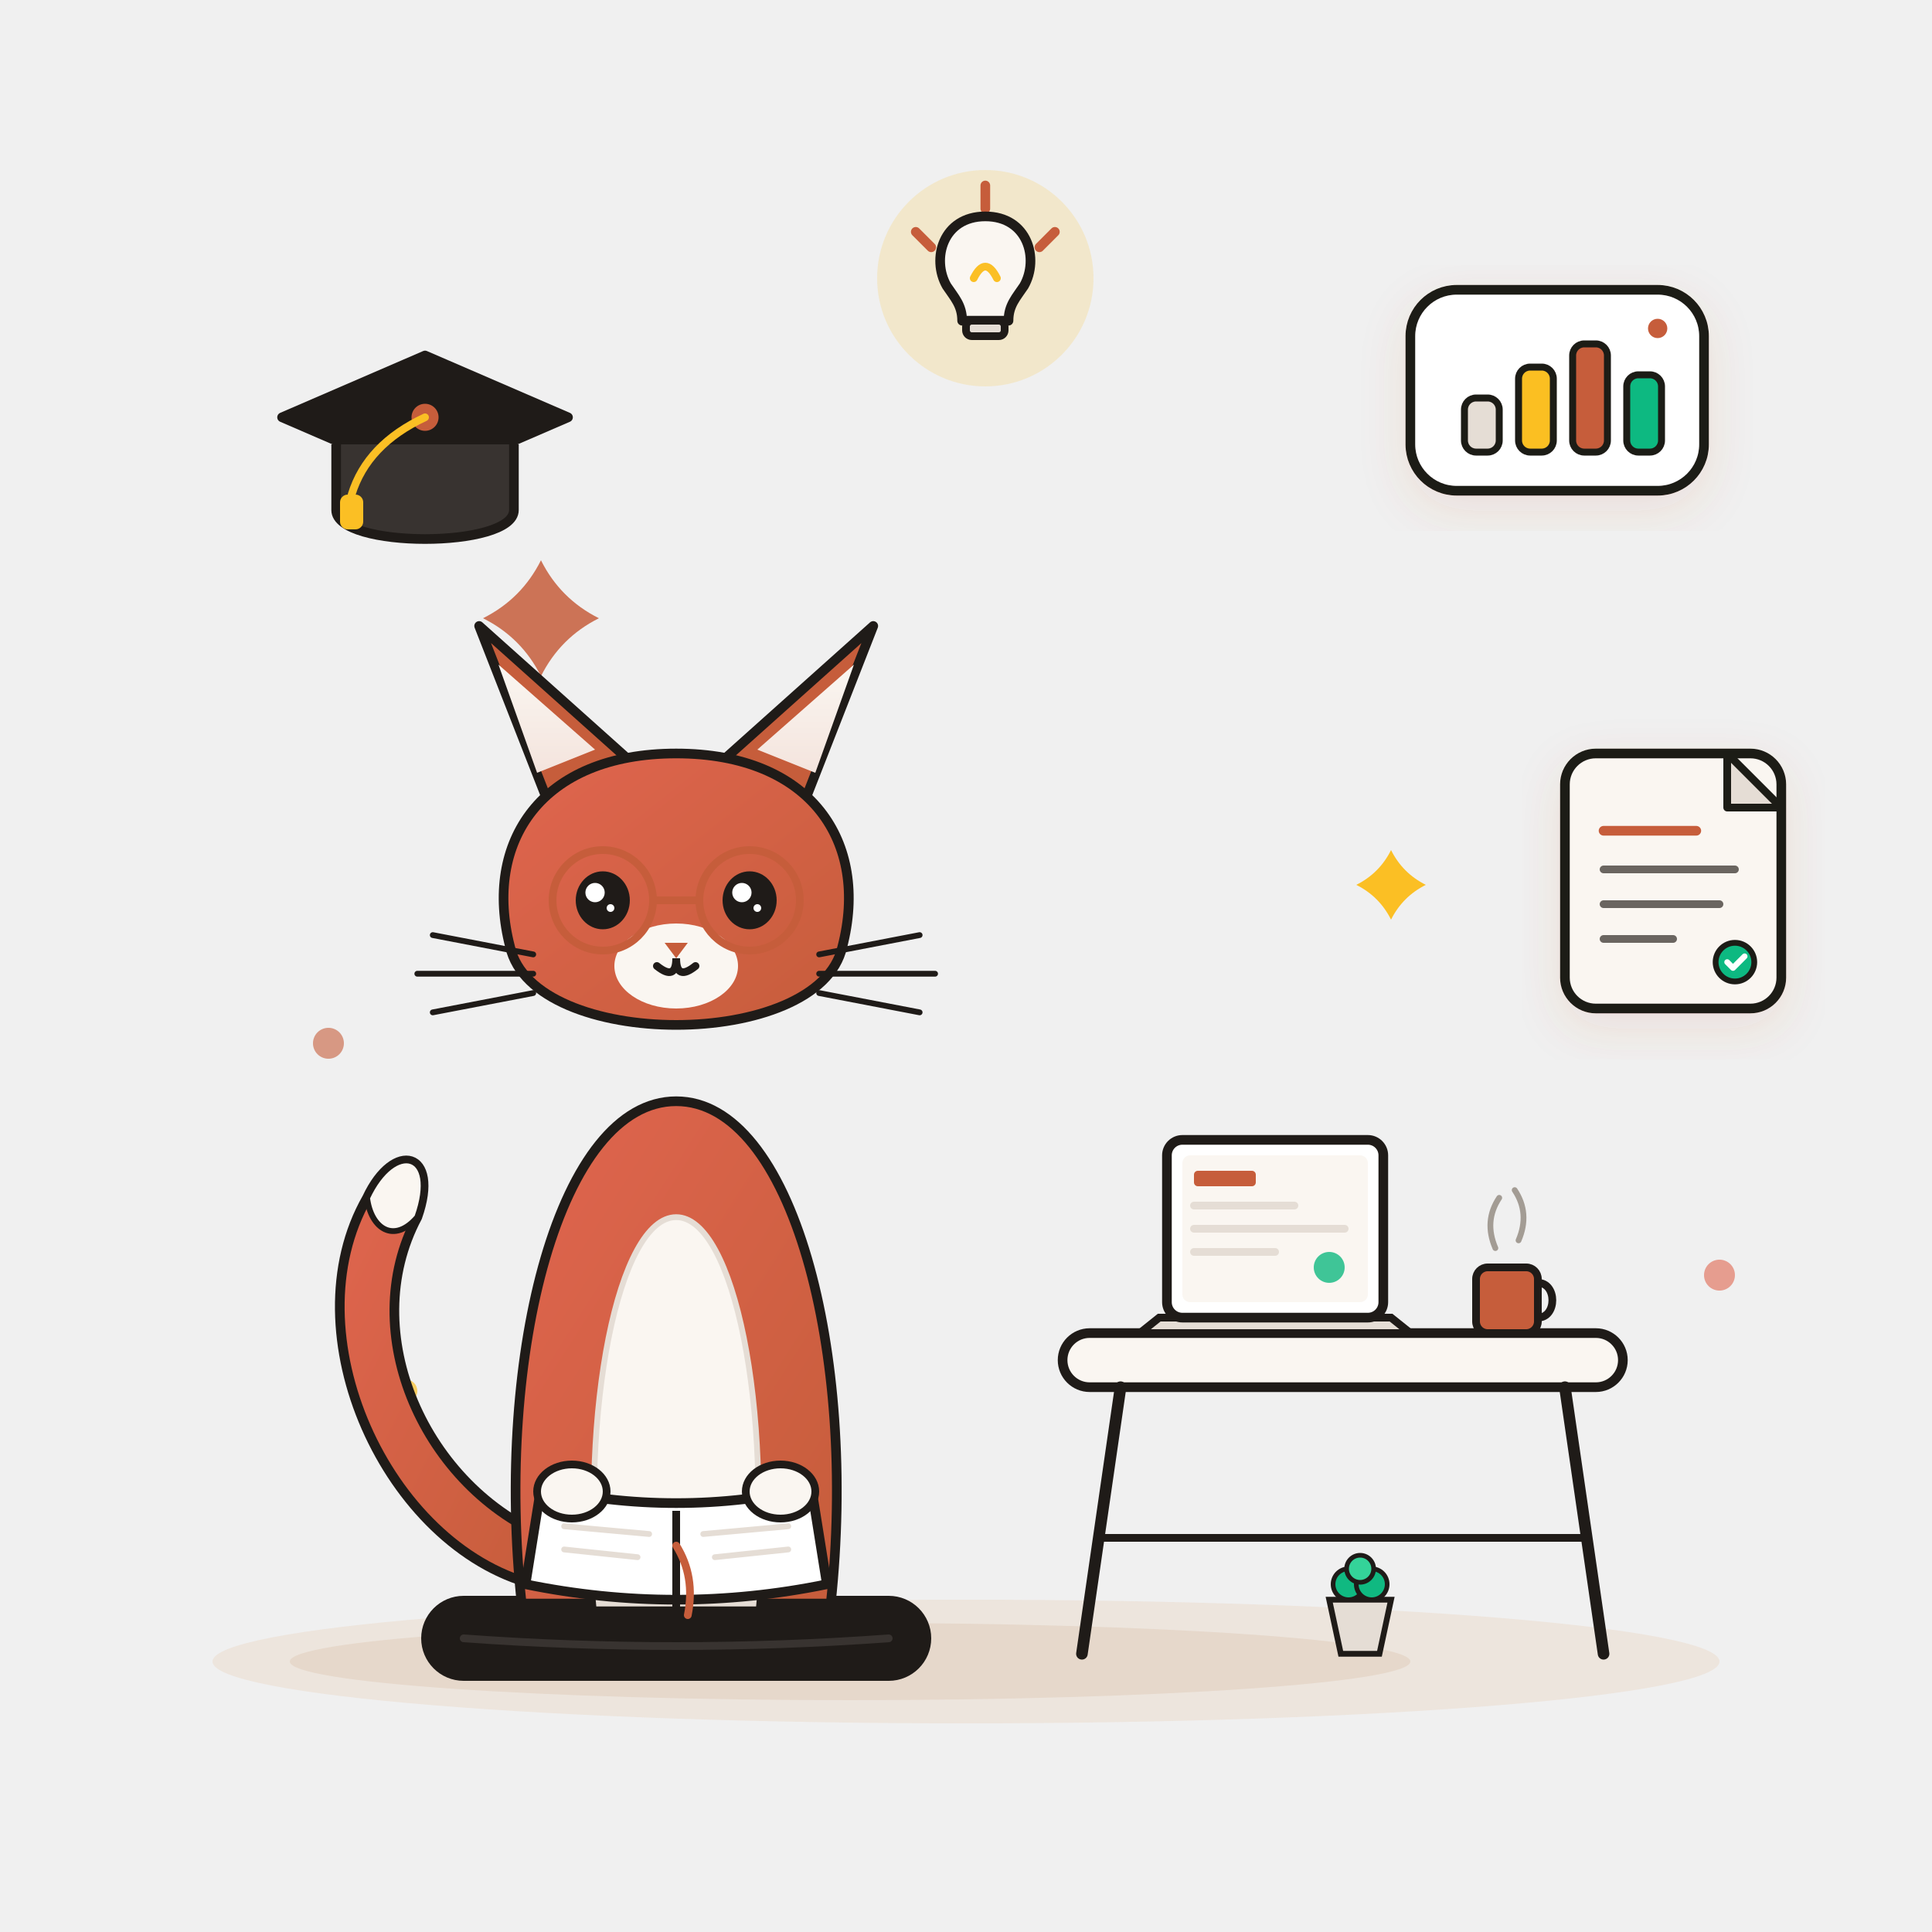
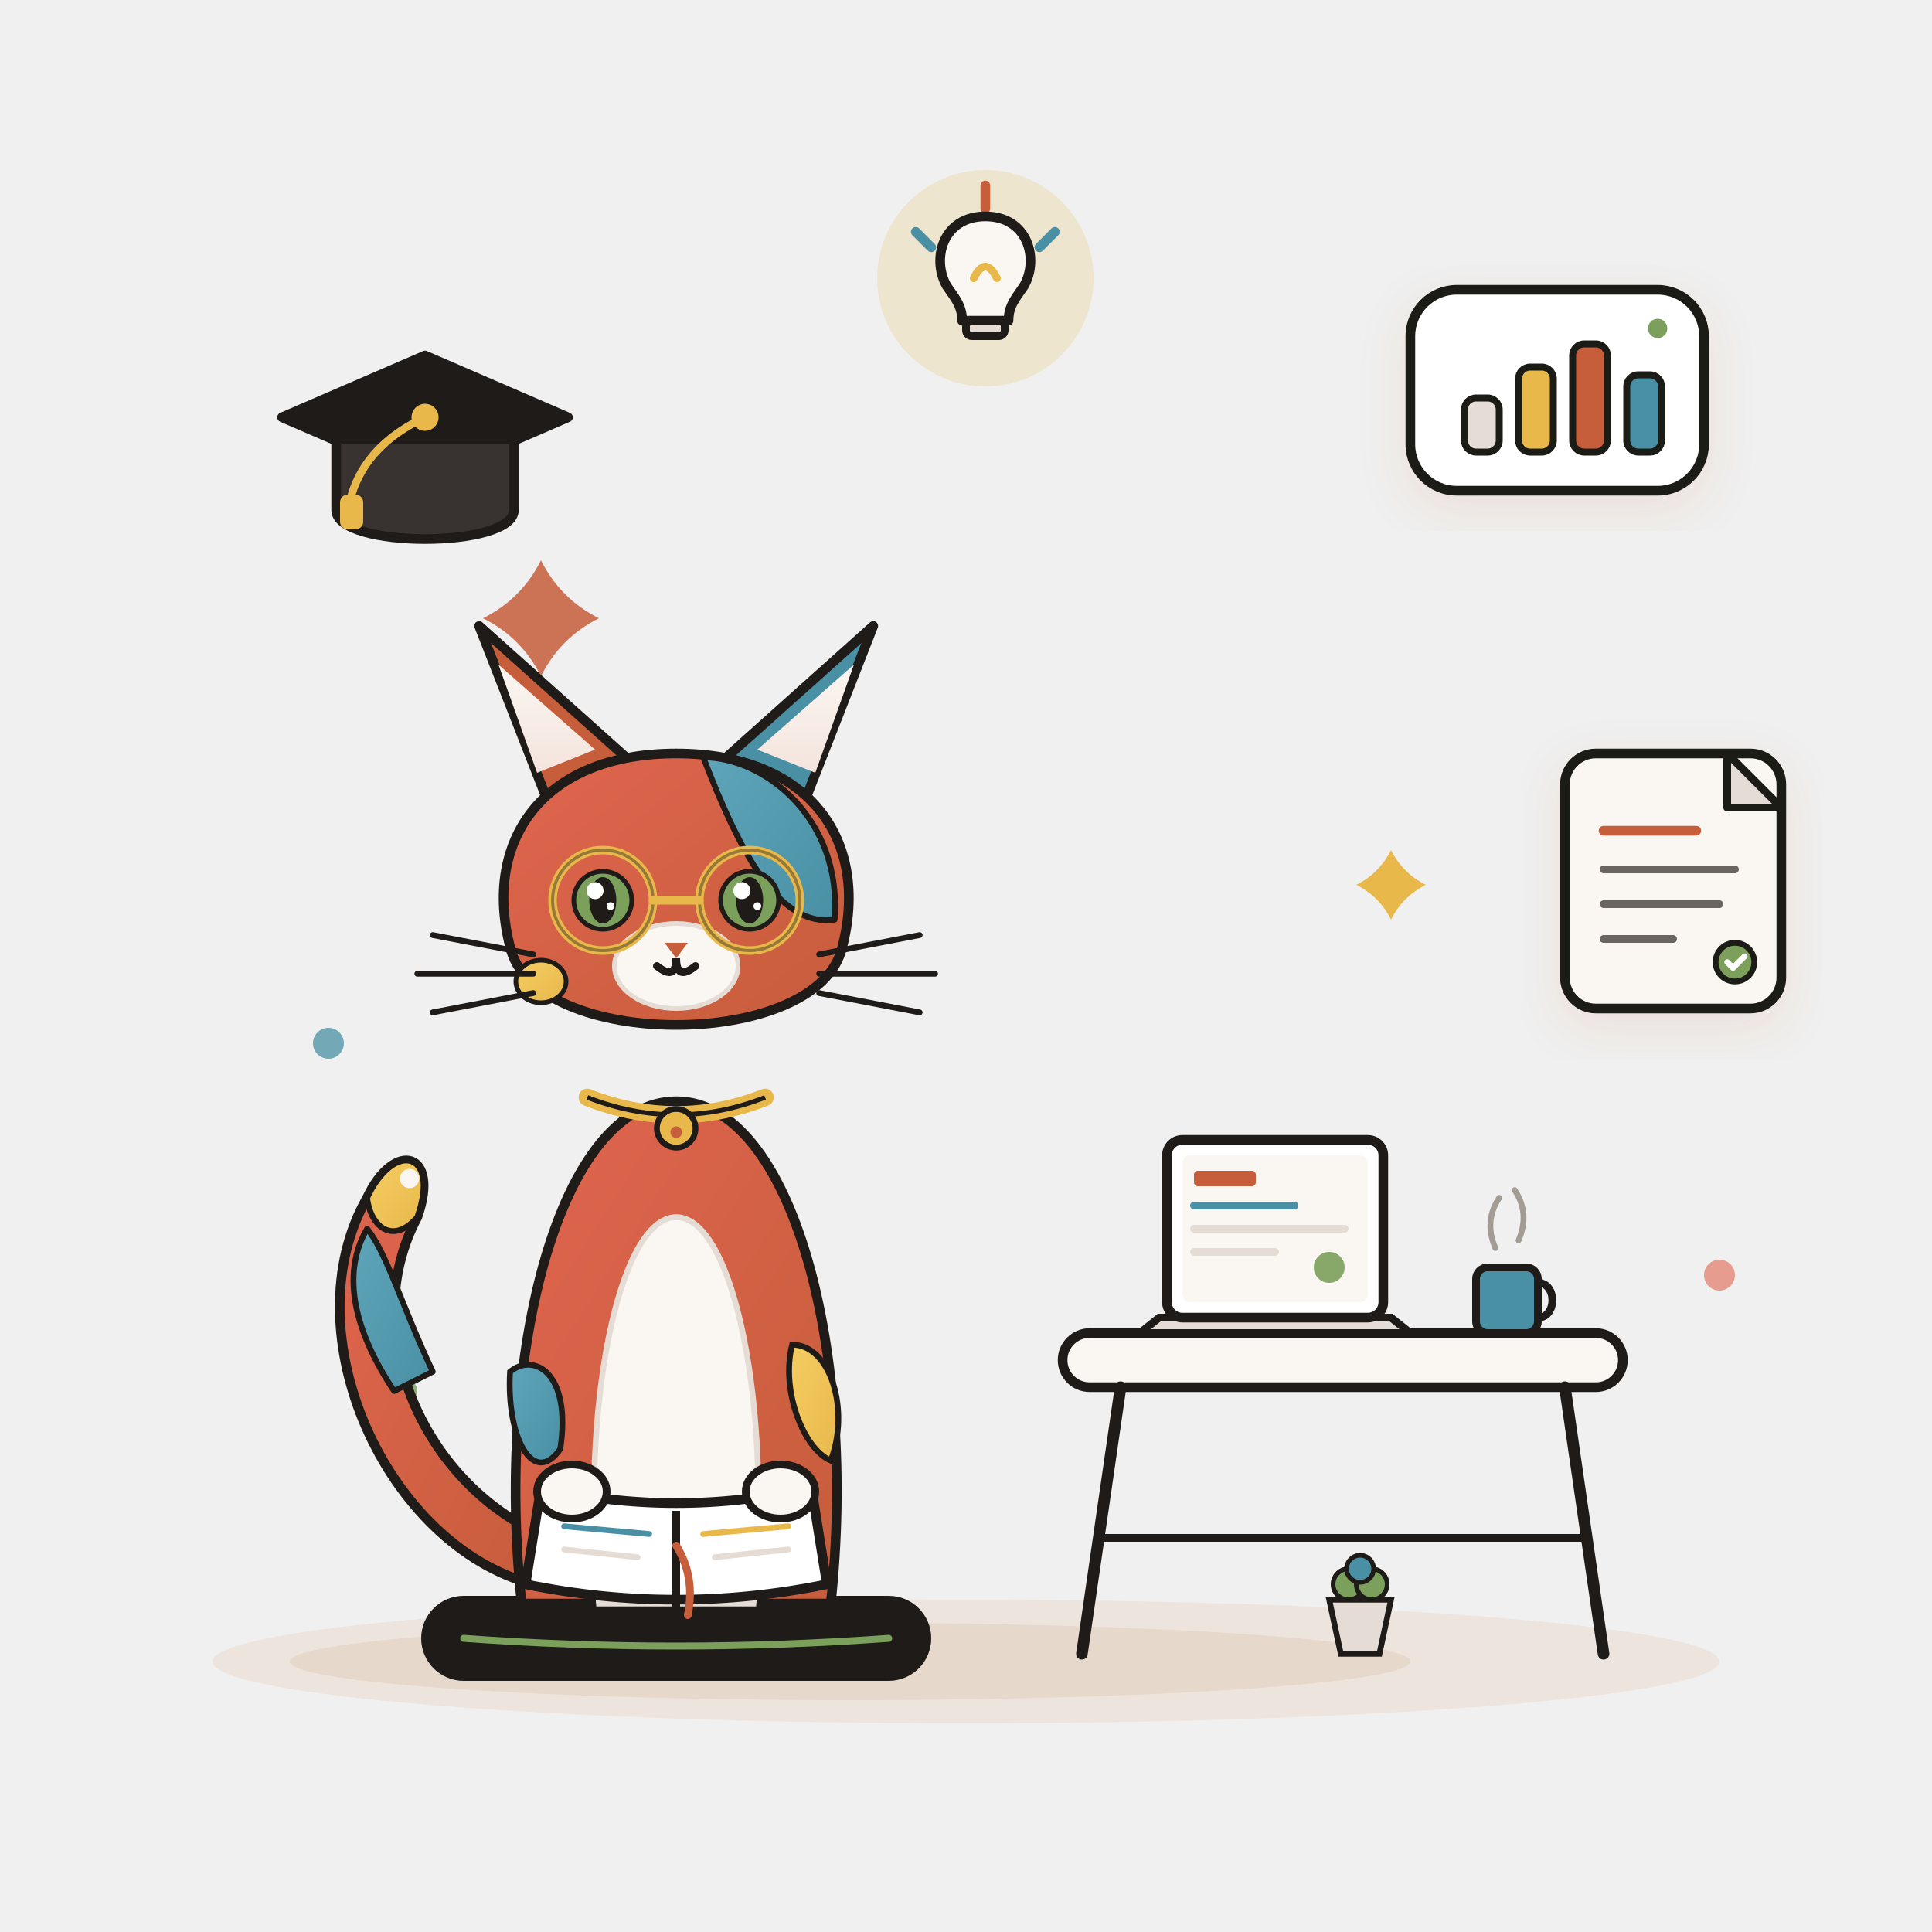
- <svg xmlns="http://www.w3.org/2000/svg" viewBox="0 0 500 500" width="500" height="500" fill="none" role="img" aria-label="Ilustrasi Kucing Cerdas Belajar dengan Buku dan Laptop">
+ <svg xmlns="http://www.w3.org/2000/svg" viewBox="0 0 500 500" width="500" height="500" fill="none" role="img" aria-label="Ilustrasi Kucing Calico Cerdas Belajar dengan Buku dan Laptop">
  <defs>
    <style>
      @keyframes cat-blink { 0%, 88%, 100% { transform: scaleY(1); } 92%, 96% { transform: scaleY(0.08); } }
      @keyframes cat-tail-sway { 0%, 100% { transform: rotate(0deg); } 25% { transform: rotate(-9deg); } 75% { transform: rotate(11deg); } }
      @keyframes cat-breathe { 0%, 100% { transform: translateY(0px) scale(1); } 50% { transform: translateY(-2.5px) scale(1.008); } }
      @keyframes cat-head-look { 0%, 75%, 100% { transform: rotate(0deg) translateX(0px); } 80%, 92% { transform: rotate(-4deg) translateX(-3px); } }
      @keyframes cat-ear-twitch { 0%, 88%, 100% { transform: rotate(0deg); } 90% { transform: rotate(-5deg); } 93% { transform: rotate(3deg); } 95% { transform: rotate(0deg); } }
      @keyframes cat-float-1 { 0%, 100% { transform: translateY(0px) rotate(-8deg); } 50% { transform: translateY(-8px) rotate(-6deg); } }
      @keyframes cat-float-2 { 0%, 100% { transform: translateY(0px); } 50% { transform: translateY(-9px); } }
      @keyframes cat-float-3 { 0%, 100% { transform: translateY(0px) rotate(6deg); } 50% { transform: translateY(-7px) rotate(8deg); } }
      @keyframes cat-float-4 { 0%, 100% { transform: translateY(0px) rotate(-10deg); } 50% { transform: translateY(-8px) rotate(-8deg); } }
      @keyframes cat-steam { 0% { opacity: 0; transform: translateY(0px) scale(0.9); } 30% { opacity: 0.8; } 80% { opacity: 0.4; } 100% { opacity: 0; transform: translateY(-10px) scale(1.1); } }
      
      .cat-blink { animation: cat-blink 3.8s ease-in-out infinite; transform-origin: 175px 235px; }
      .cat-tail { animation: cat-tail-sway 2.6s ease-in-out infinite; transform-origin: 140px 410px; }
      .cat-breathe { animation: cat-breathe 3.5s ease-in-out infinite; transform-origin: 175px 420px; }
      .cat-head { animation: cat-head-look 9.5s ease-in-out infinite; transform-origin: 175px 265px; }
      .cat-ear { animation: cat-ear-twitch 6.5s ease-in-out infinite; transform-origin: 135px 200px; }
      .cat-float-1 { animation: cat-float-1 3.2s ease-in-out infinite; }
      .cat-float-2 { animation: cat-float-2 3.8s ease-in-out 0.4s infinite; }
      .cat-float-3 { animation: cat-float-3 4.2s ease-in-out 0.9s infinite; }
      .cat-float-4 { animation: cat-float-4 3.4s ease-in-out 1.4s infinite; }
      .cat-steam { animation: cat-steam 2.2s ease-out infinite; }
      @media (prefers-reduced-motion: reduce) {
        .cat-blink, .cat-tail, .cat-breathe, .cat-head, .cat-ear, .cat-float-1, .cat-float-2, .cat-float-3, .cat-float-4, .cat-steam { animation: none !important; }
      }
    </style>
    <linearGradient id="cat-terracotta-grad" x1="0%" y1="0%" x2="100%" y2="100%">
      <stop offset="0%" stop-color="#E0654F" />
      <stop offset="100%" stop-color="#C65D3B" />
    </linearGradient>
+     <linearGradient id="cat-teal-grad" x1="0%" y1="0%" x2="100%" y2="100%">
+       <stop offset="0%" stop-color="#5FA5B9" />
+       <stop offset="100%" stop-color="#4A90A4" />
+     </linearGradient>
+     <linearGradient id="cat-mustard-grad" x1="0%" y1="0%" x2="100%" y2="100%">
+       <stop offset="0%" stop-color="#F5CD63" />
+       <stop offset="100%" stop-color="#E8B84B" />
+     </linearGradient>
    <linearGradient id="cat-ear-grad" x1="0%" y1="0%" x2="0%" y2="100%">
      <stop offset="0%" stop-color="#FAF6F1" />
      <stop offset="100%" stop-color="#F4E4DD" />
    </linearGradient>
    <filter id="cat-soft-glow" x="-20%" y="-20%" width="140%" height="140%">
      <feDropShadow dx="0" dy="4" stdDeviation="6" flood-color="#C65D3B" flood-opacity="0.12" />
    </filter>
  </defs>
  <ellipse cx="250" cy="430" rx="195" ry="16" fill="#EBDDD0" opacity="0.6" />
  <ellipse cx="220" cy="430" rx="145" ry="10" fill="#DFCBB9" opacity="0.5" />
  <g class="cat-float-1" transform="translate(65, 80)">
    <path d="M45 12 L82 28 L45 44 L8 28 Z" fill="#1F1B18" stroke="#1F1B18" stroke-width="2.5" stroke-linejoin="round" />
    <path d="M22 35 L22 52 C22 62, 68 62, 68 52 L68 35" fill="#383330" stroke="#1F1B18" stroke-width="2.5" stroke-linejoin="round" />
-     <circle cx="45" cy="28" r="3.5" fill="#C65D3B" />
-     <path d="M45 28 Q30 35 26 48" fill="none" stroke="#FBBF24" stroke-width="2" stroke-linecap="round" />
-     <rect x="23" y="48" width="6" height="9" rx="2" fill="#FBBF24" />
+     <circle cx="45" cy="28" r="3.5" fill="#E8B84B" />
+     <path d="M45 28 Q30 35 26 48" fill="none" stroke="#E8B84B" stroke-width="2" stroke-linecap="round" />
+     <rect x="23" y="48" width="6" height="9" rx="2" fill="#E8B84B" />
  </g>
  <g class="cat-float-2" transform="translate(235, 50)">
-     <circle cx="20" cy="22" r="28" fill="#FBBF24" opacity="0.18" />
+     <circle cx="20" cy="22" r="28" fill="#E8B84B" opacity="0.2" />
    <line x1="20" y1="-2" x2="20" y2="4" stroke="#C65D3B" stroke-width="2.5" stroke-linecap="round" />
-     <line x1="2" y1="10" x2="6" y2="14" stroke="#C65D3B" stroke-width="2.5" stroke-linecap="round" />
-     <line x1="38" y1="10" x2="34" y2="14" stroke="#C65D3B" stroke-width="2.5" stroke-linecap="round" />
+     <line x1="2" y1="10" x2="6" y2="14" stroke="#4A90A4" stroke-width="2.5" stroke-linecap="round" />
+     <line x1="38" y1="10" x2="34" y2="14" stroke="#4A90A4" stroke-width="2.5" stroke-linecap="round" />
    <path d="M10 24 C6 17, 9 6, 20 6 C31 6, 34 17, 30 24 C28 27, 26 29, 26 33 L14 33 C14 29, 12 27, 10 24 Z" fill="#FAF6F1" stroke="#1F1B18" stroke-width="2.5" stroke-linejoin="round" />
-     <path d="M17 22 Q20 16 23 22" fill="none" stroke="#FBBF24" stroke-width="2" stroke-linecap="round" />
+     <path d="M17 22 Q20 16 23 22" fill="none" stroke="#E8B84B" stroke-width="2" stroke-linecap="round" />
    <rect x="15" y="33" width="10" height="4" rx="1.5" fill="#E5DDD5" stroke="#1F1B18" stroke-width="2" />
    <path d="M17 37 L23 37" stroke="#1F1B18" stroke-width="2" stroke-linecap="round" />
  </g>
  <g class="cat-float-3" transform="translate(365, 75)" filter="url(#cat-soft-glow)">
    <rect x="0" y="0" width="76" height="52" rx="12" fill="#FFFFFF" stroke="#1F1B18" stroke-width="2.5" />
    <rect x="14" y="28" width="9" height="14" rx="3" fill="#E5DDD5" stroke="#1F1B18" stroke-width="1.8" />
-     <rect x="28" y="20" width="9" height="22" rx="3" fill="#FBBF24" stroke="#1F1B18" stroke-width="1.8" />
+     <rect x="28" y="20" width="9" height="22" rx="3" fill="#E8B84B" stroke="#1F1B18" stroke-width="1.8" />
    <rect x="42" y="14" width="9" height="28" rx="3" fill="#C65D3B" stroke="#1F1B18" stroke-width="1.8" />
-     <rect x="56" y="22" width="9" height="20" rx="3" fill="#10B981" stroke="#1F1B18" stroke-width="1.8" />
-     <circle cx="64" cy="10" r="2.5" fill="#C65D3B" />
+     <rect x="56" y="22" width="9" height="20" rx="3" fill="#4A90A4" stroke="#1F1B18" stroke-width="1.8" />
+     <circle cx="64" cy="10" r="2.5" fill="#7BA05B" />
  </g>
  <g class="cat-float-4" transform="translate(405, 195)" filter="url(#cat-soft-glow)">
    <rect x="0" y="0" width="56" height="66" rx="8" fill="#FAF6F1" stroke="#1F1B18" stroke-width="2.5" />
    <path d="M42 0 L56 14 L42 14 Z" fill="#E5DDD5" stroke="#1F1B18" stroke-width="2" stroke-linejoin="round" />
    <line x1="10" y1="20" x2="34" y2="20" stroke="#C65D3B" stroke-width="2.5" stroke-linecap="round" />
    <line x1="10" y1="30" x2="44" y2="30" stroke="#6B6560" stroke-width="2" stroke-linecap="round" />
    <line x1="10" y1="39" x2="40" y2="39" stroke="#6B6560" stroke-width="2" stroke-linecap="round" />
    <line x1="10" y1="48" x2="28" y2="48" stroke="#6B6560" stroke-width="2" stroke-linecap="round" />
-     <circle cx="44" cy="54" r="5" fill="#10B981" stroke="#1F1B18" stroke-width="1.5" />
+     <circle cx="44" cy="54" r="5" fill="#7BA05B" stroke="#1F1B18" stroke-width="1.5" />
    <path d="M42 54 L43.5 55.5 L46.5 52.5" fill="none" stroke="#FFFFFF" stroke-width="1.5" stroke-linecap="round" stroke-linejoin="round" />
  </g>
  <path d="M140 145 Q145 155 155 160 Q145 165 140 175 Q135 165 125 160 Q135 155 140 145 Z" fill="#C65D3B" opacity="0.85" />
-   <path d="M360 220 Q363 226 369 229 Q363 232 360 238 Q357 232 351 229 Q357 226 360 220 Z" fill="#FBBF24" />
-   <circle cx="85" cy="270" r="4" fill="#C65D3B" opacity="0.6" />
-   <circle cx="105" cy="360" r="3" fill="#FBBF24" opacity="0.7" />
+   <path d="M360 220 Q363 226 369 229 Q363 232 360 238 Q357 232 351 229 Q357 226 360 220 Z" fill="#E8B84B" />
+   <circle cx="85" cy="270" r="4" fill="#4A90A4" opacity="0.75" />
+   <circle cx="105" cy="360" r="3" fill="#7BA05B" opacity="0.8" />
  <circle cx="445" cy="330" r="4" fill="#E0654F" opacity="0.6" />
  <g id="cat-study-table">
    <rect x="275" y="345" width="145" height="14" rx="7" fill="#FAF6F1" stroke="#1F1B18" stroke-width="2.5" />
    <path d="M290 359 L280 428" stroke="#1F1B18" stroke-width="3" stroke-linecap="round" />
    <path d="M405 359 L415 428" stroke="#1F1B18" stroke-width="3" stroke-linecap="round" />
    <line x1="285" y1="398" x2="410" y2="398" stroke="#1F1B18" stroke-width="2" stroke-linecap="round" />
    <path d="M344 414 L347 428 L357 428 L360 414 Z" fill="#E5DDD5" stroke="#1F1B18" stroke-width="1.5" />
-     <circle cx="349" cy="410" r="4" fill="#10B981" stroke="#1F1B18" stroke-width="1.2" />
-     <circle cx="355" cy="410" r="4" fill="#10B981" stroke="#1F1B18" stroke-width="1.2" />
-     <circle cx="352" cy="406" r="3.5" fill="#34D399" stroke="#1F1B18" stroke-width="1.2" />
+     <circle cx="349" cy="410" r="4" fill="#7BA05B" stroke="#1F1B18" stroke-width="1.2" />
+     <circle cx="355" cy="410" r="4" fill="#7BA05B" stroke="#1F1B18" stroke-width="1.2" />
+     <circle cx="352" cy="406" r="3.5" fill="#4A90A4" stroke="#1F1B18" stroke-width="1.2" />
    <path d="M295 345 L365 345 L360 341 L300 341 Z" fill="#E5DDD5" stroke="#1F1B18" stroke-width="2" />
    <rect x="302" y="295" width="56" height="46" rx="4" fill="#FFFFFF" stroke="#1F1B18" stroke-width="2.5" />
    <rect x="306" y="299" width="48" height="38" rx="2" fill="#FAF6F1" />
    <rect x="309" y="303" width="16" height="4" rx="1" fill="#C65D3B" />
-     <line x1="309" y1="312" x2="335" y2="312" stroke="#E5DDD5" stroke-width="2" stroke-linecap="round" />
+     <line x1="309" y1="312" x2="335" y2="312" stroke="#4A90A4" stroke-width="2" stroke-linecap="round" />
    <line x1="309" y1="318" x2="348" y2="318" stroke="#E5DDD5" stroke-width="2" stroke-linecap="round" />
    <line x1="309" y1="324" x2="330" y2="324" stroke="#E5DDD5" stroke-width="2" stroke-linecap="round" />
-     <circle cx="344" cy="328" r="4" fill="#10B981" opacity="0.8" />
-     <rect x="382" y="328" width="16" height="17" rx="3" fill="#C65D3B" stroke="#1F1B18" stroke-width="2" />
+     <circle cx="344" cy="328" r="4" fill="#7BA05B" opacity="0.9" />
+     <rect x="382" y="328" width="16" height="17" rx="3" fill="#4A90A4" stroke="#1F1B18" stroke-width="2" />
    <path d="M398 332 C403 332, 403 341, 398 341" fill="none" stroke="#1F1B18" stroke-width="2" />
    <g class="cat-steam">
      <path d="M387 323 Q384 316 388 310" fill="none" stroke="#A39C94" stroke-width="1.5" stroke-linecap="round" />
      <path d="M393 321 Q396 314 392 308" fill="none" stroke="#A39C94" stroke-width="1.5" stroke-linecap="round" />
    </g>
  </g>
  <rect x="110" y="414" width="130" height="20" rx="10" fill="#1F1B18" stroke="#1F1B18" stroke-width="2" />
-   <path d="M120 424 Q175 428 230 424" stroke="#383330" stroke-width="2" fill="none" stroke-linecap="round" />
+   <path d="M120 424 Q175 428 230 424" stroke="#7BA05B" stroke-width="1.8" fill="none" stroke-linecap="round" />
  <g class="cat-tail">
    <path d="M138 410 C100 400, 75 345, 95 310 C102 295, 114 298, 108 315 C92 345, 110 385, 142 398 Z" fill="url(#cat-terracotta-grad)" stroke="#1F1B18" stroke-width="2.5" stroke-linejoin="round" />
-     <path d="M95 310 C102 295, 114 298, 108 315 C102 322, 96 318, 95 310 Z" fill="#FAF6F1" stroke="#1F1B18" stroke-width="1.5" stroke-linejoin="round" />
+     <path d="M102 360 C92 345, 88 330, 95 318 C100 324, 104 338, 112 355 Z" fill="url(#cat-teal-grad)" stroke="#1F1B18" stroke-width="1.5" stroke-linejoin="round" />
+     <path d="M95 310 C102 295, 114 298, 108 315 C102 322, 96 318, 95 310 Z" fill="url(#cat-mustard-grad)" stroke="#1F1B18" stroke-width="1.5" stroke-linejoin="round" />
+     <circle cx="106" cy="305" r="2.5" fill="#FAF6F1" />
  </g>
  <g class="cat-breathe">
    <path d="M135 415 C128 350, 145 285, 175 285 C205 285, 222 350, 215 415 Z" fill="url(#cat-terracotta-grad)" stroke="#1F1B18" stroke-width="2.5" stroke-linejoin="round" />
+     <path d="M132 355 C138 350, 148 355, 145 375 C138 385, 131 372, 132 355 Z" fill="url(#cat-teal-grad)" stroke="#1F1B18" stroke-width="1.5" />
+     <path d="M205 348 C215 348, 220 365, 215 378 C208 375, 202 360, 205 348 Z" fill="url(#cat-mustard-grad)" stroke="#1F1B18" stroke-width="1.5" />
    <path d="M155 415 C150 365, 160 315, 175 315 C190 315, 200 365, 195 415 Z" fill="#FAF6F1" stroke="#E5DDD5" stroke-width="1.5" />
    <g id="cat-study-book">
      <path d="M140 385 Q175 393 210 385 L214 410 Q175 418 136 410 Z" fill="#FFFFFF" stroke="#1F1B18" stroke-width="2.5" stroke-linejoin="round" />
      <line x1="175" y1="391" x2="175" y2="416" stroke="#1F1B18" stroke-width="2" />
      <path d="M175 400 Q180 408 178 418" stroke="#C65D3B" stroke-width="2" fill="none" stroke-linecap="round" />
-       <line x1="146" y1="395" x2="168" y2="397" stroke="#E5DDD5" stroke-width="1.5" stroke-linecap="round" />
+       <line x1="146" y1="395" x2="168" y2="397" stroke="#4A90A4" stroke-width="1.5" stroke-linecap="round" />
      <line x1="146" y1="401" x2="165" y2="403" stroke="#E5DDD5" stroke-width="1.5" stroke-linecap="round" />
-       <line x1="182" y1="397" x2="204" y2="395" stroke="#E5DDD5" stroke-width="1.5" stroke-linecap="round" />
+       <line x1="182" y1="397" x2="204" y2="395" stroke="#E8B84B" stroke-width="1.5" stroke-linecap="round" />
      <line x1="185" y1="403" x2="204" y2="401" stroke="#E5DDD5" stroke-width="1.5" stroke-linecap="round" />
    </g>
    <ellipse cx="148" cy="386" rx="9" ry="7" fill="#FAF6F1" stroke="#1F1B18" stroke-width="2" />
    <ellipse cx="202" cy="386" rx="9" ry="7" fill="#FAF6F1" stroke="#1F1B18" stroke-width="2" />
+     <g id="cat-collar">
+       <path d="M152 284 Q175 293 198 284" stroke="#E8B84B" stroke-width="4.5" stroke-linecap="round" />
+       <path d="M152 284 Q175 293 198 284" stroke="#1F1B18" stroke-width="1.2" fill="none" />
+       <circle cx="175" cy="292" r="5" fill="#E8B84B" stroke="#1F1B18" stroke-width="1.5" />
+       <circle cx="175" cy="293" r="1.5" fill="#C65D3B" />
+     </g>
  </g>
  <g class="cat-head">
-     <path d="M208 208 L226 162 L188 196 Z" fill="#C65D3B" stroke="#1F1B18" stroke-width="2.5" stroke-linejoin="round" />
+     <path d="M208 208 L226 162 L188 196 Z" fill="#4A90A4" stroke="#1F1B18" stroke-width="2.5" stroke-linejoin="round" />
    <path d="M211 200 L221 172 L196 194 Z" fill="url(#cat-ear-grad)" />
    <g class="cat-ear">
      <path d="M142 208 L124 162 L162 196 Z" fill="#C65D3B" stroke="#1F1B18" stroke-width="2.5" stroke-linejoin="round" />
      <path d="M139 200 L129 172 L154 194 Z" fill="url(#cat-ear-grad)" />
    </g>
    <path d="M132 245 C125 218, 140 195, 175 195 C210 195, 225 218, 218 245 C212 272, 138 272, 132 245 Z" fill="url(#cat-terracotta-grad)" stroke="#1F1B18" stroke-width="2.5" stroke-linejoin="round" />
-     <ellipse cx="175" cy="250" rx="16" ry="11" fill="#FAF6F1" />
+     <path d="M182 196 C198 196, 218 212, 216 238 C202 240, 192 222, 182 196 Z" fill="url(#cat-teal-grad)" stroke="#1F1B18" stroke-width="1.5" stroke-linejoin="round" />
+     <ellipse cx="140" cy="254" rx="6.5" ry="5.5" fill="url(#cat-mustard-grad)" stroke="#1F1B18" stroke-width="1.2" />
+     <ellipse cx="175" cy="250" rx="16" ry="11" fill="#FAF6F1" stroke="#E5DDD5" stroke-width="1.2" />
    <polygon points="172,244 178,244 175,248" fill="#C65D3B" />
    <path d="M170 250 Q175 254 175 248 Q175 254 180 250" fill="none" stroke="#1F1B18" stroke-width="2" stroke-linecap="round" />
    <g id="cat-whiskers">
      <line x1="138" y1="247" x2="112" y2="242" stroke="#1F1B18" stroke-width="1.5" stroke-linecap="round" />
      <line x1="138" y1="252" x2="108" y2="252" stroke="#1F1B18" stroke-width="1.5" stroke-linecap="round" />
      <line x1="138" y1="257" x2="112" y2="262" stroke="#1F1B18" stroke-width="1.5" stroke-linecap="round" />
      <line x1="212" y1="247" x2="238" y2="242" stroke="#1F1B18" stroke-width="1.5" stroke-linecap="round" />
      <line x1="212" y1="252" x2="242" y2="252" stroke="#1F1B18" stroke-width="1.5" stroke-linecap="round" />
      <line x1="212" y1="257" x2="238" y2="262" stroke="#1F1B18" stroke-width="1.5" stroke-linecap="round" />
    </g>
    <g class="cat-blink">
-       <ellipse cx="156" cy="233" rx="7" ry="7.5" fill="#1F1B18" />
-       <circle cx="154" cy="231" r="2.5" fill="#FFFFFF" />
-       <circle cx="158" cy="235" r="1" fill="#FFFFFF" />
-       <ellipse cx="194" cy="233" rx="7" ry="7.5" fill="#1F1B18" />
-       <circle cx="192" cy="231" r="2.5" fill="#FFFFFF" />
-       <circle cx="196" cy="235" r="1" fill="#FFFFFF" />
+       <circle cx="156" cy="233" r="7.5" fill="#7BA05B" stroke="#1F1B18" stroke-width="1.2" />
+       <ellipse cx="156" cy="233" rx="3.5" ry="6" fill="#1F1B18" />
+       <circle cx="154" cy="230.5" r="2.2" fill="#FFFFFF" />
+       <circle cx="158" cy="234.5" r="1" fill="#FFFFFF" />
+       <circle cx="194" cy="233" r="7.5" fill="#7BA05B" stroke="#1F1B18" stroke-width="1.2" />
+       <ellipse cx="194" cy="233" rx="3.5" ry="6" fill="#1F1B18" />
+       <circle cx="192" cy="230.5" r="2.2" fill="#FFFFFF" />
+       <circle cx="196" cy="234.5" r="1" fill="#FFFFFF" />
    </g>
-     <circle cx="156" cy="233" r="13" fill="none" stroke="#C65D3B" stroke-width="2" />
-     <circle cx="194" cy="233" r="13" fill="none" stroke="#C65D3B" stroke-width="2" />
-     <line x1="169" y1="233" x2="181" y2="233" stroke="#C65D3B" stroke-width="2" stroke-linecap="round" />
+     <circle cx="156" cy="233" r="13" fill="none" stroke="#E8B84B" stroke-width="2.2" />
+     <circle cx="156" cy="233" r="13" fill="none" stroke="#1F1B18" stroke-width="0.8" opacity="0.4" />
+     <circle cx="194" cy="233" r="13" fill="none" stroke="#E8B84B" stroke-width="2.2" />
+     <circle cx="194" cy="233" r="13" fill="none" stroke="#1F1B18" stroke-width="0.8" opacity="0.4" />
+     <line x1="169" y1="233" x2="181" y2="233" stroke="#E8B84B" stroke-width="2.2" stroke-linecap="round" />
  </g>
</svg>
